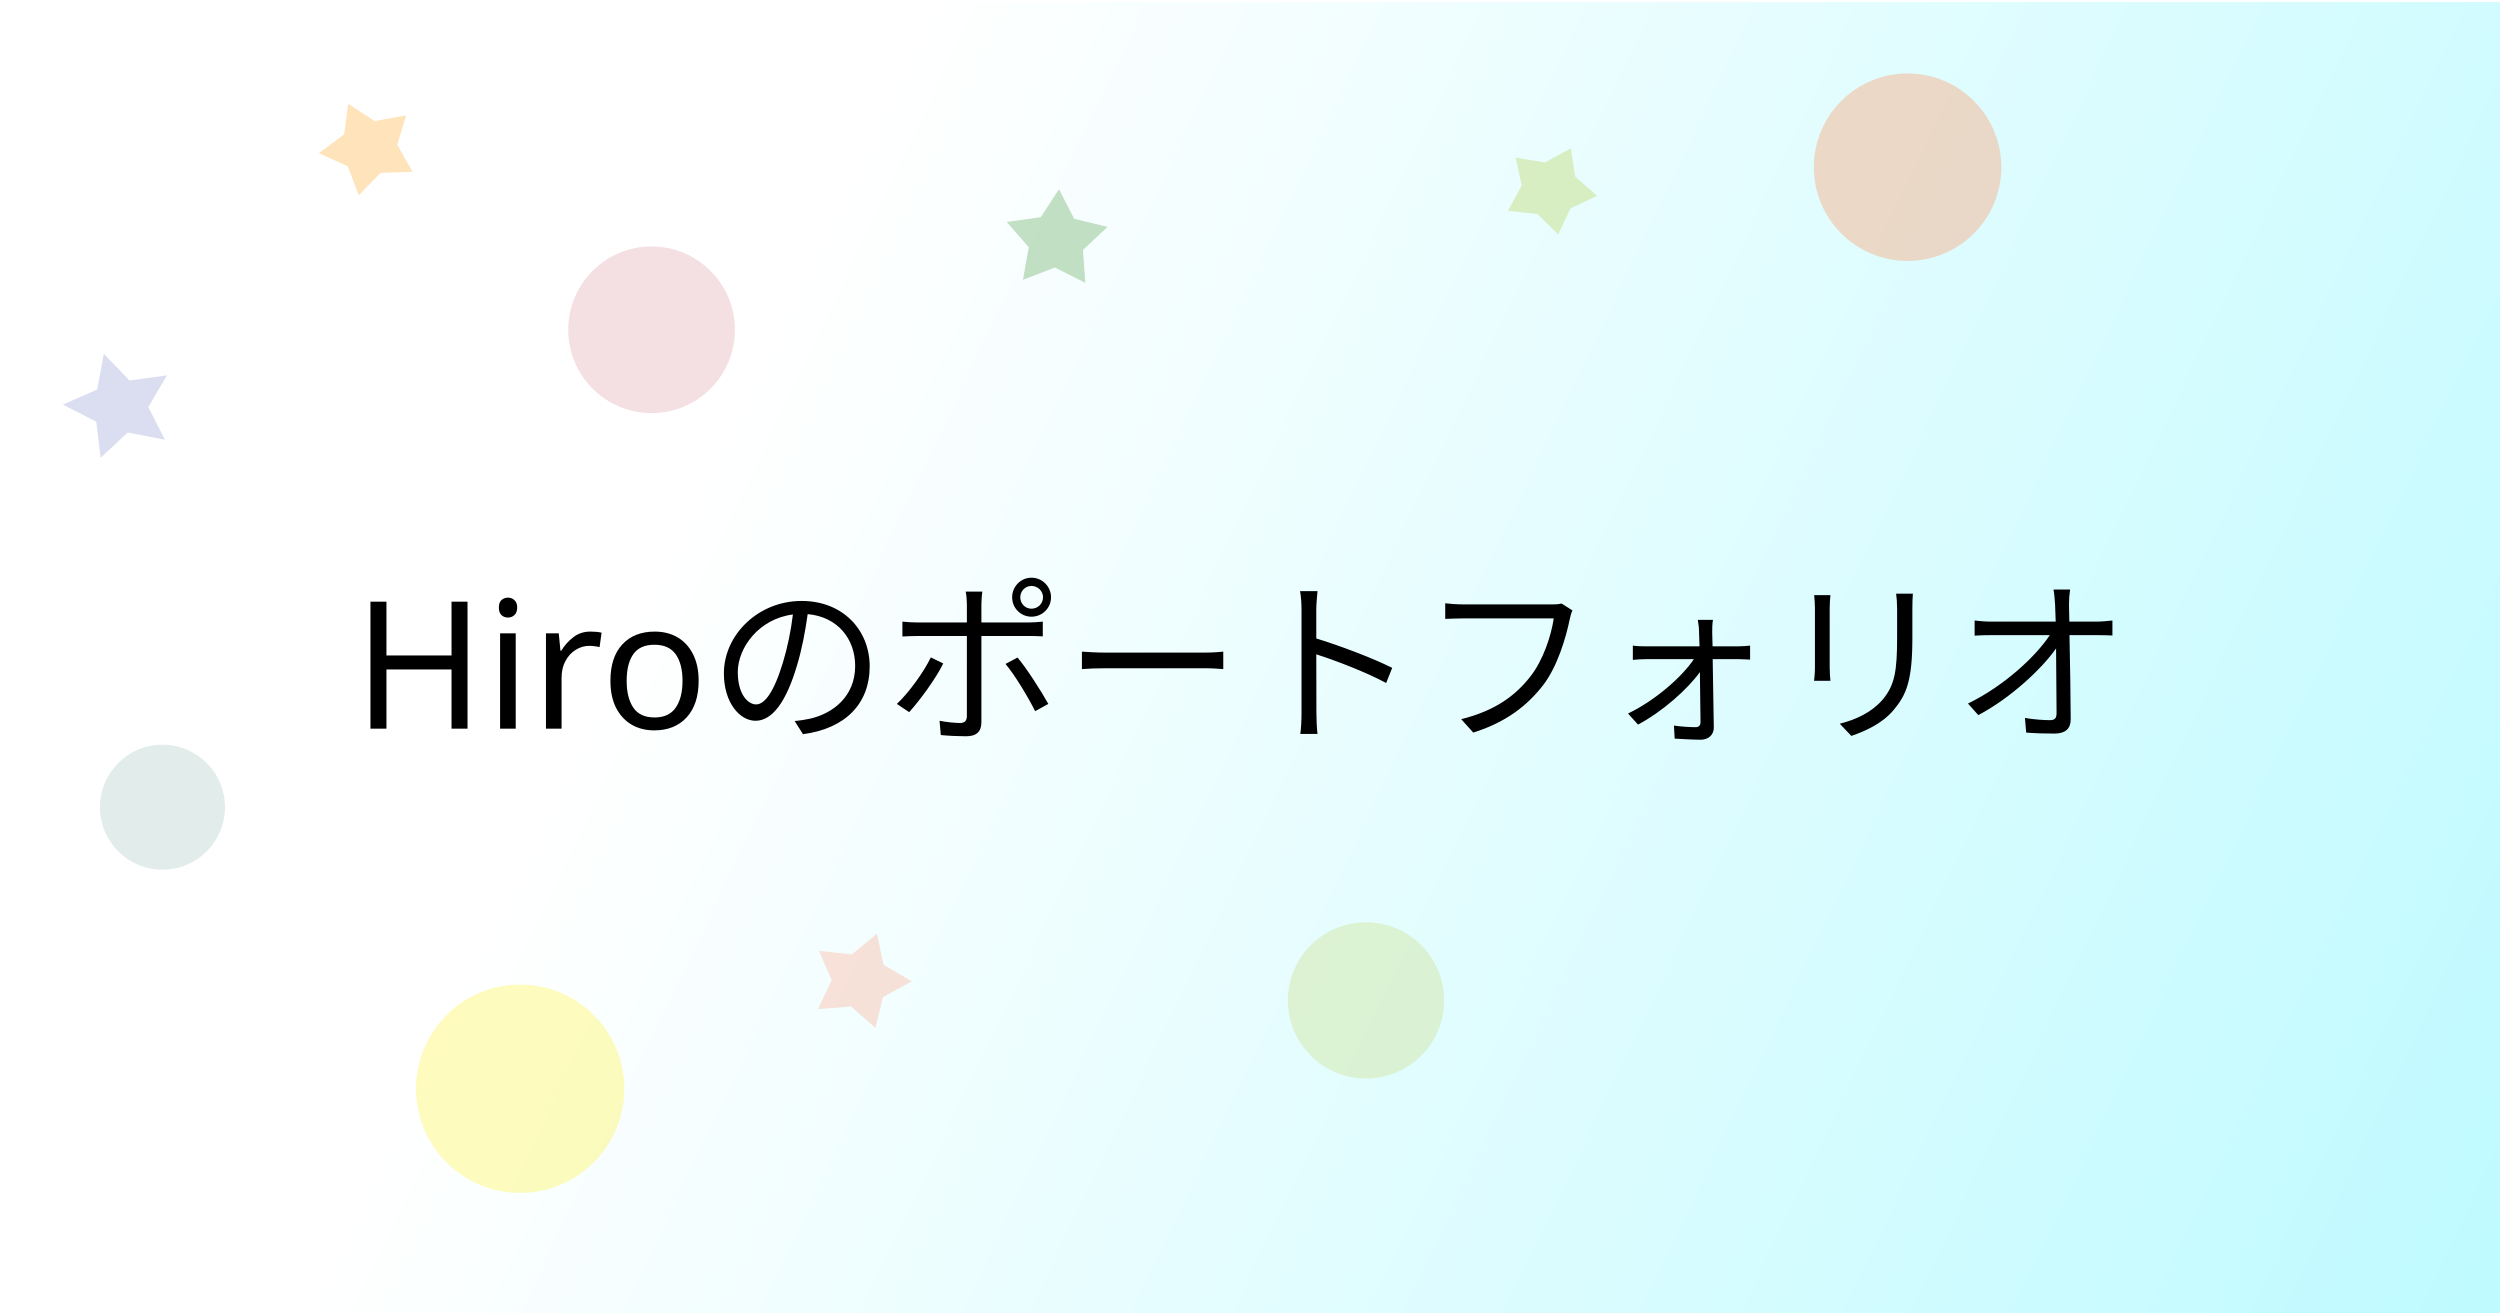
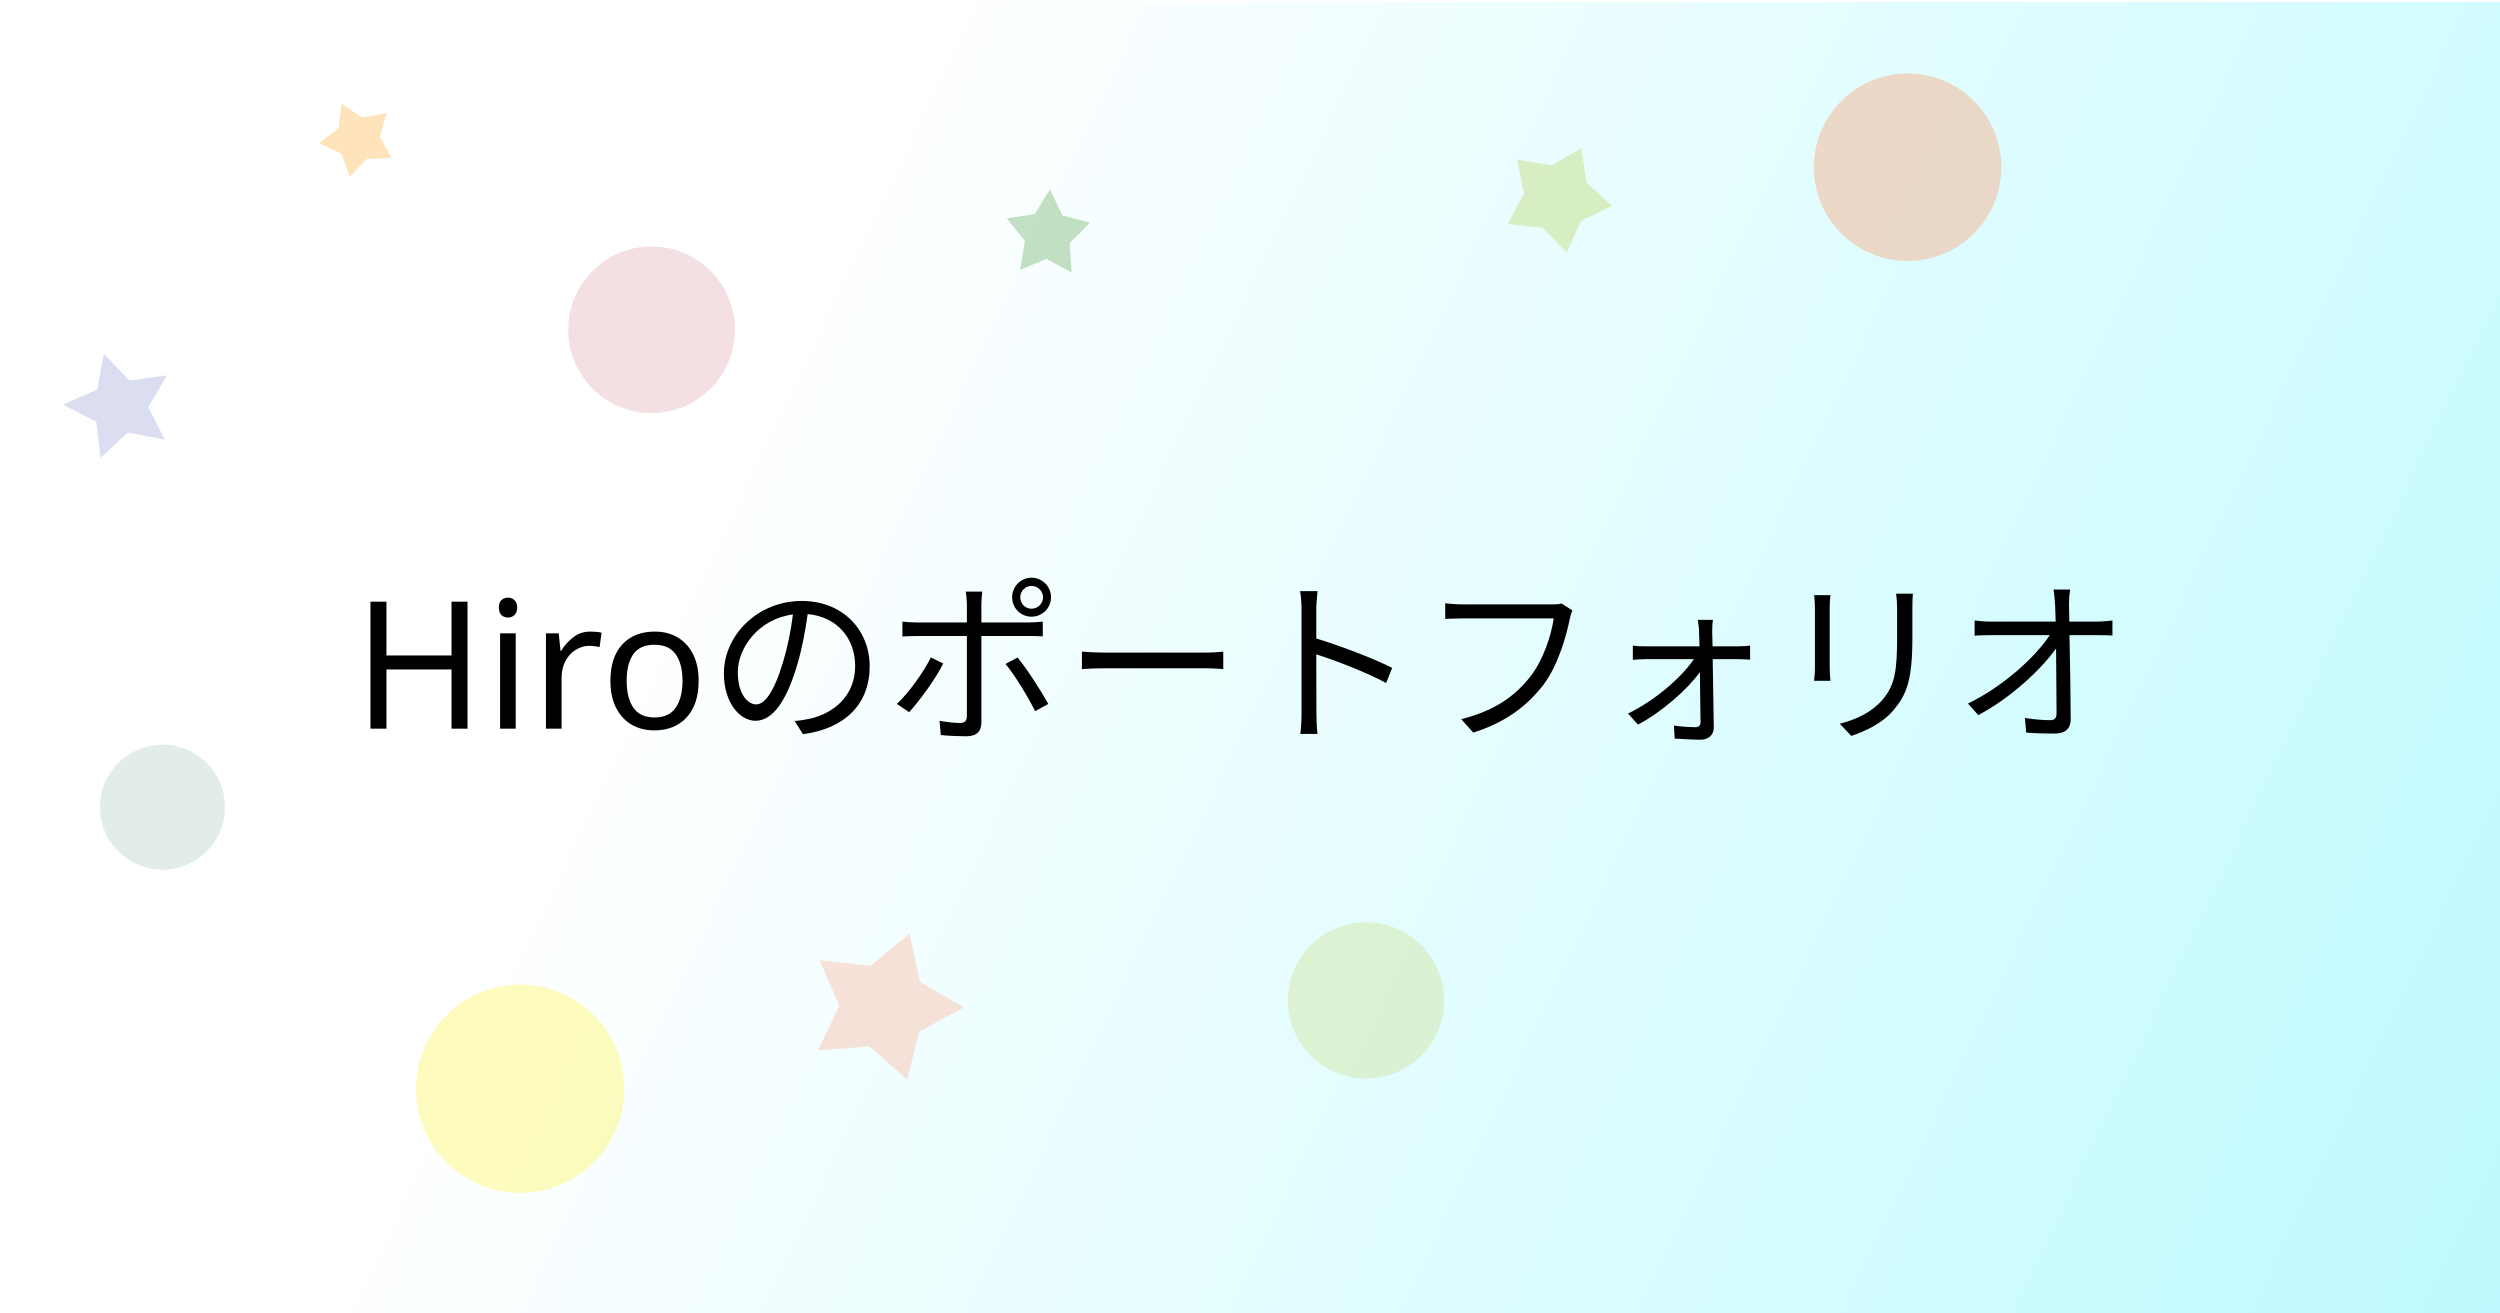
<svg xmlns="http://www.w3.org/2000/svg" xmlns:xlink="http://www.w3.org/1999/xlink" width="1200" height="630" viewBox="0 0 317.5 166.688" version="1.1" id="svg8">
  <defs id="defs2">
    <linearGradient id="linearGradient847">
      <stop style="stop-color:#ffffff;stop-opacity:1" offset="0" id="stop843" />
      <stop style="stop-color:#befaff;stop-opacity:1" offset="1" id="stop845" />
    </linearGradient>
    <linearGradient xlink:href="#linearGradient847" id="linearGradient849" x1="89.958" y1="58.208" x2="317.765" y2="166.952" gradientUnits="userSpaceOnUse" />
  </defs>
  <g id="layer1">
    <rect style="fill:url(#linearGradient849);stroke:none;stroke-width:0.529;stroke-linecap:round;stroke-miterlimit:3.9;fill-opacity:1" id="rect10" width="317.5" height="166.688" x="0.265" y="0.265" />
    <text xml:space="preserve" style="font-style:normal;font-weight:normal;font-size:22.578px;line-height:1.25;font-family:sans-serif;fill:#000000;fill-opacity:1;stroke:none;stroke-width:0.265" x="44.858" y="92.538" id="text853">
      <tspan id="tspan851" x="44.858" y="92.538" style="font-size:22.578px;stroke-width:0.265">Hiroのポートフォリオ</tspan>
    </text>
    <circle style="opacity:0.44;fill:#fff56c;fill-opacity:1;stroke:none;stroke-width:0.529;stroke-linecap:round;stroke-miterlimit:3.9" id="path855" cx="66.06" cy="138.272" r="13.229" />
    <circle style="opacity:0.44;fill:#bad4d1;fill-opacity:1;stroke:none;stroke-width:0.529;stroke-linecap:round;stroke-miterlimit:3.9" id="circle857" cx="20.634" cy="102.513" r="7.938" />
    <circle style="opacity:0.44;fill:#f9a980;fill-opacity:1;stroke:none;stroke-width:0.529;stroke-linecap:round;stroke-miterlimit:3.9" id="circle859" cx="242.263" cy="21.234" r="11.906" />
    <circle style="opacity:0.44;fill:#d0e39b;fill-opacity:1;stroke:none;stroke-width:0.529;stroke-linecap:round;stroke-miterlimit:3.9" id="circle861" cx="173.487" cy="127.055" r="9.922" />
    <circle style="opacity:0.44;fill:#e5b7be;fill-opacity:1;stroke:none;stroke-width:0.529;stroke-linecap:round;stroke-miterlimit:3.9" id="circle863" cx="82.749" cy="41.882" r="10.583" />
    <path style="opacity:0.44;fill:#aeb5dc;fill-opacity:1;stroke:none;stroke-width:0.607;stroke-linecap:round;stroke-miterlimit:3.9" id="path865" d="m 22.557,57.711 -5.301,-1.072 -3.888,3.76 -0.619,-5.373 -4.777,-2.536 4.919,-2.249 0.936,-5.327 3.659,3.983 5.356,-0.756 -2.657,4.711 z" transform="matrix(0.8897035,0,0,0.8542905,0.8791631,6.54432)" />
-     <path style="opacity:0.44;fill:#fabea7;fill-opacity:1;stroke:none;stroke-width:0.607;stroke-linecap:round;stroke-miterlimit:3.9" id="path867" d="m 18.277,59.768 -3.484,-3.185 -4.705,0.38 1.952,-4.298 -1.816,-4.357 4.691,0.529 3.583,-3.073 0.946,4.624 4.03,2.458 -4.106,2.329 z" transform="matrix(0.8897035,0,0,0.8542905,94.91552,79.48841)" />
-     <path style="opacity:0.44;fill:#fdbf64;fill-opacity:1;stroke:none;stroke-width:0.607;stroke-linecap:round;stroke-miterlimit:3.9" id="path869" d="m 14.655,59.768 -1.555,-4.297 -4.131,-1.952 3.606,-2.806 0.58,-4.532 3.783,2.562 4.49,-0.849 -1.268,4.39 2.195,4.008 -4.567,0.151 z" transform="matrix(0.8897035,0,0,0.8542905,32.51756,-26.26587)" />
-     <path style="opacity:0.44;fill:#7ab977;fill-opacity:1;stroke:none;stroke-width:0.607;stroke-linecap:round;stroke-miterlimit:3.9" id="path871" d="m 20.252,59.082 -4.346,-2.285 -4.555,1.833 0.83,-4.84 -3.151,-3.766 4.859,-0.706 2.608,-4.16 2.173,4.403 4.763,1.195 -3.516,3.428 z" transform="matrix(0.8897035,0,0,0.8542905,119.8161,-14.54795)" />
-     <path style="opacity:0.44;fill:#c0db75;fill-opacity:1;stroke:none;stroke-width:0.607;stroke-linecap:round;stroke-miterlimit:3.9" id="path873" d="m 17.289,59.425 -2.964,-3.035 -4.216,-0.471 1.971,-3.757 -0.854,-4.156 4.182,0.714 3.688,-2.097 0.614,4.198 3.134,2.86 -3.803,1.881 z" transform="matrix(0.8897035,0,0,0.8542905,182.507,-20.99281)" />
+     <path style="opacity:0.44;fill:#fabea7;fill-opacity:1;stroke:none;stroke-width:0.391;stroke-linecap:round;stroke-miterlimit:3.9" id="path867" d="m 18.277,59.768 -3.484,-3.185 -4.705,0.38 1.952,-4.298 -1.816,-4.357 4.691,0.529 3.583,-3.073 0.946,4.624 4.03,2.458 -4.106,2.329 z" transform="matrix(1.383565,0,0,1.3226,89.93353,58.05627)" />
+     <path style="opacity:0.44;fill:#fdbf64;fill-opacity:1;stroke:none;stroke-width:0.771;stroke-linecap:round;stroke-miterlimit:3.9" id="path869" d="m 14.655,59.768 -1.555,-4.297 -4.131,-1.952 3.606,-2.806 0.58,-4.532 3.783,2.562 4.49,-0.849 -1.268,4.39 2.195,4.008 -4.567,0.151 z" transform="matrix(0.6917824,0,0,0.6815224,34.29264,-18.28737)" />
+     <path style="opacity:0.44;fill:#7ab977;fill-opacity:1;stroke:none;stroke-width:0.708;stroke-linecap:round;stroke-miterlimit:3.9" id="path871" d="m 20.252,59.082 -4.346,-2.285 -4.555,1.833 0.83,-4.84 -3.151,-3.766 4.859,-0.706 2.608,-4.16 2.173,4.403 4.763,1.195 -3.516,3.428 z" transform="matrix(0.7347985,0,0,0.7600839,121.2148,-10.29372)" />
+     <path style="opacity:0.44;fill:#c0db75;fill-opacity:1;stroke:none;stroke-width:0.511;stroke-linecap:round;stroke-miterlimit:3.9" id="path873" d="m 17.289,59.425 -2.964,-3.035 -4.216,-0.471 1.971,-3.757 -0.854,-4.156 4.182,0.714 3.688,-2.097 0.614,4.198 3.134,2.86 -3.803,1.881 z" transform="matrix(1.038881,0,0,1.033335,180.999,-29.34037)" />
  </g>
</svg>
